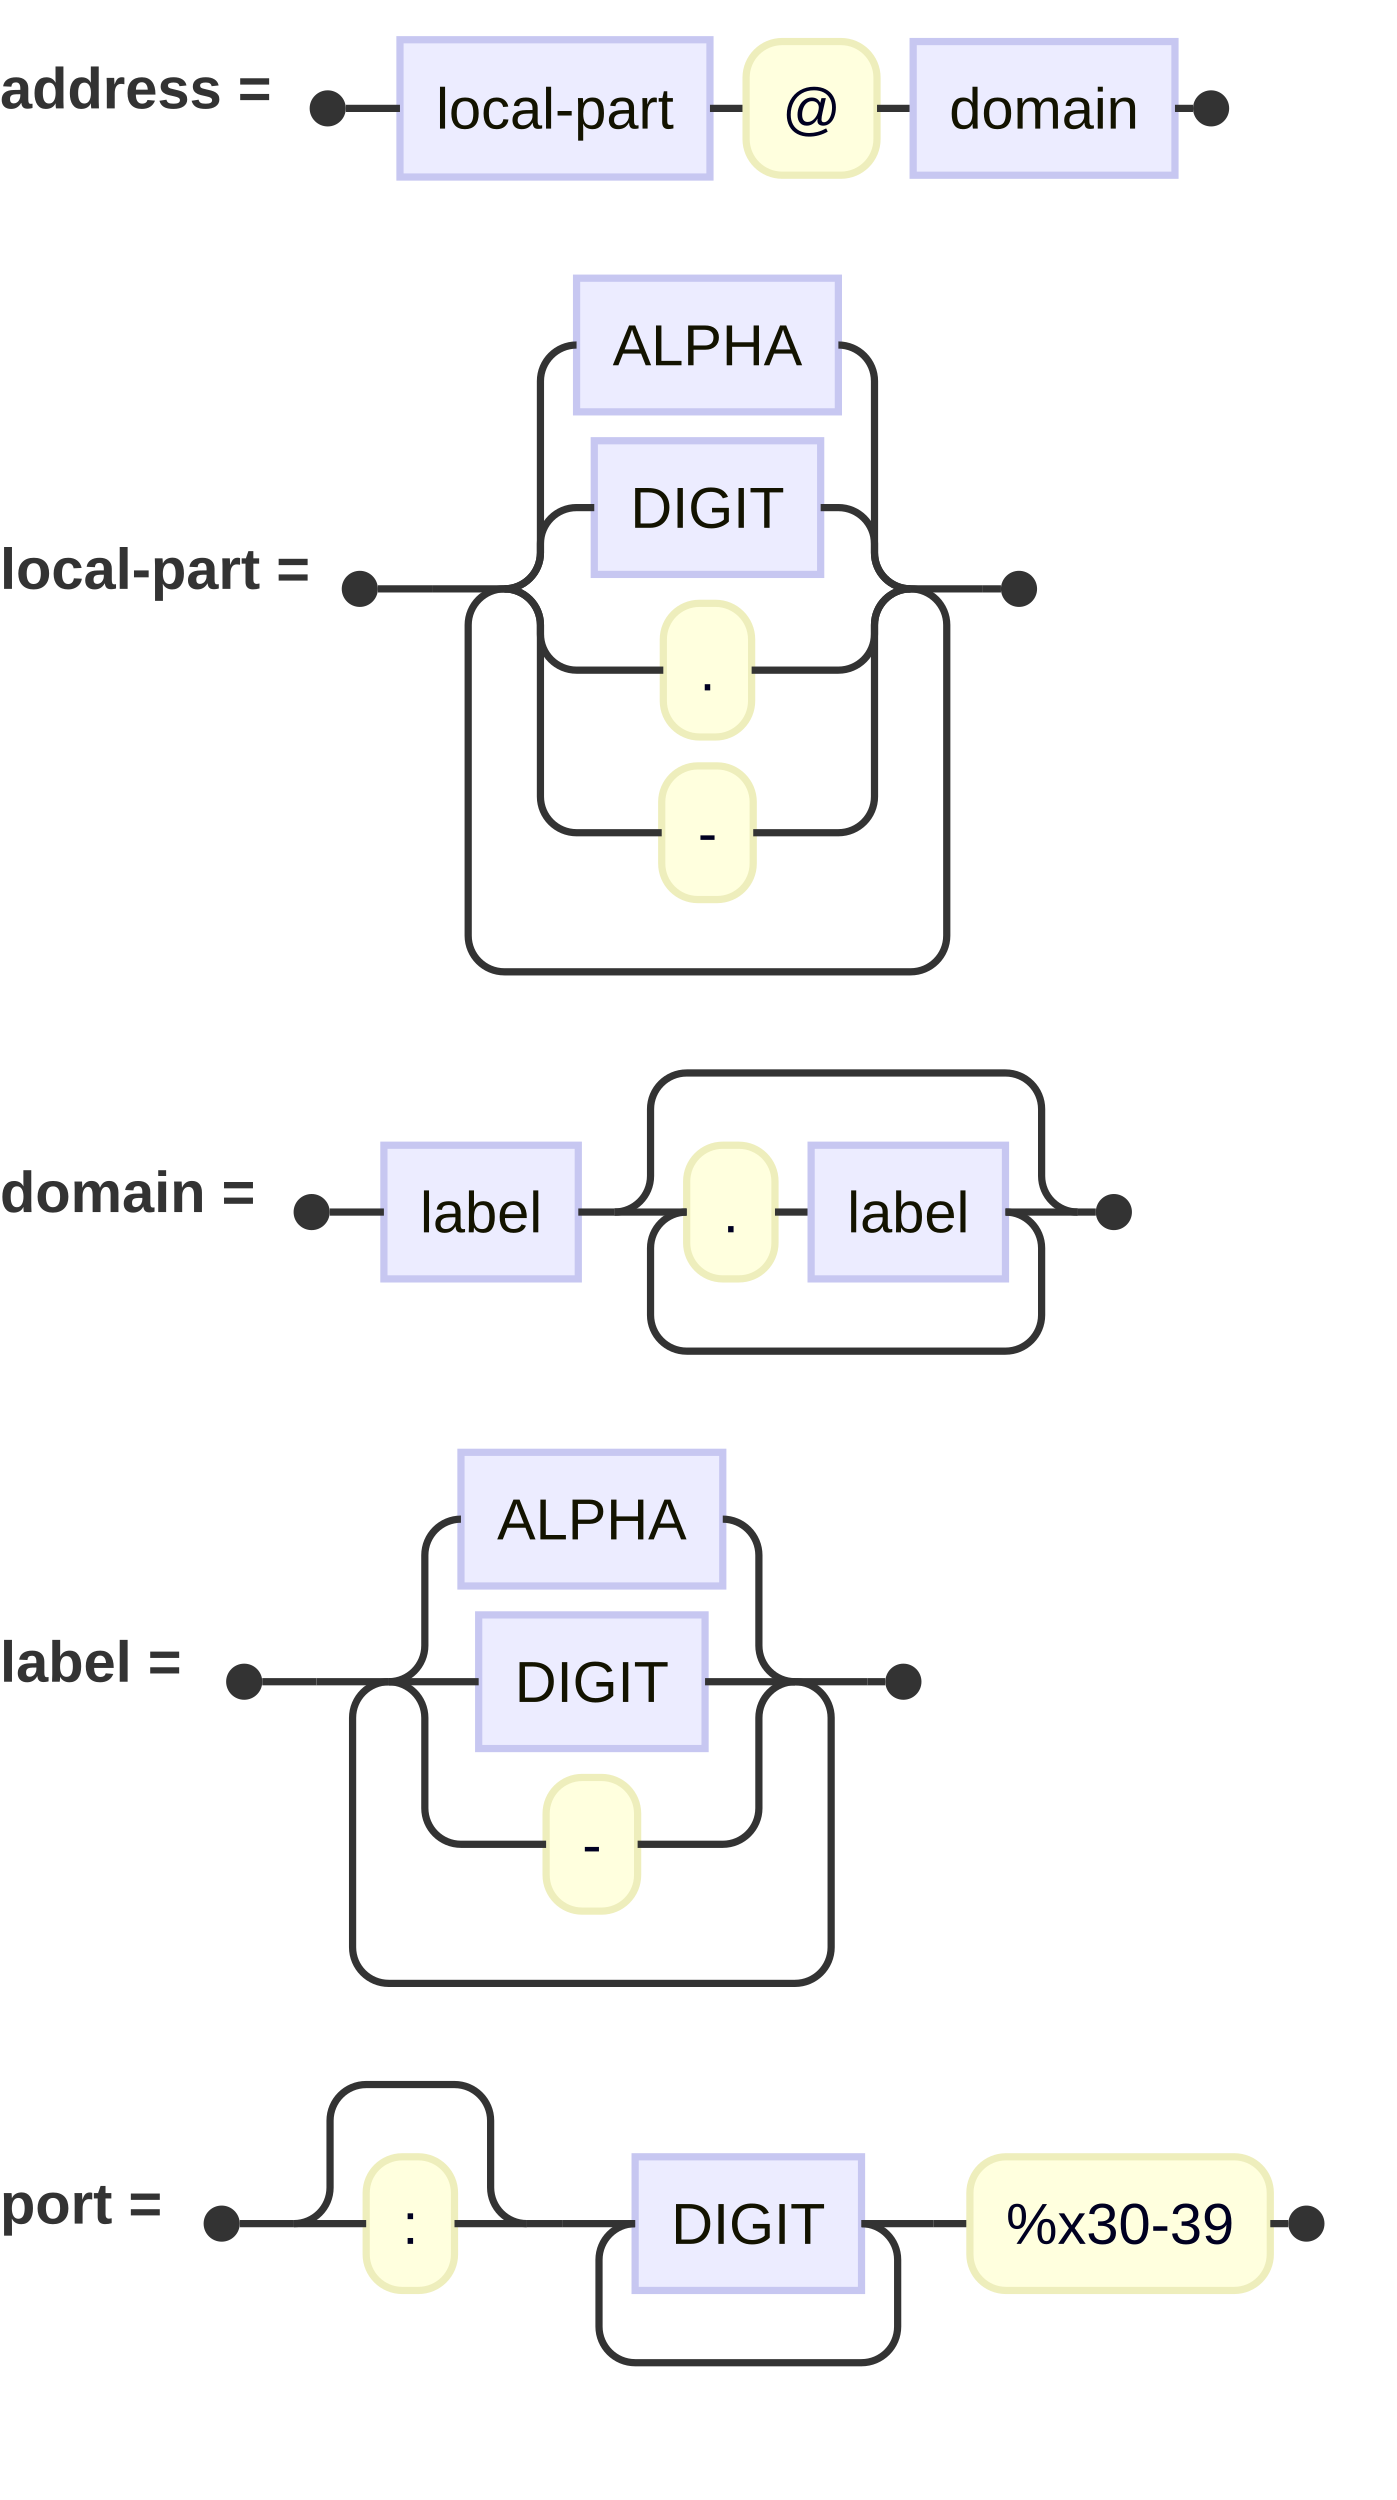
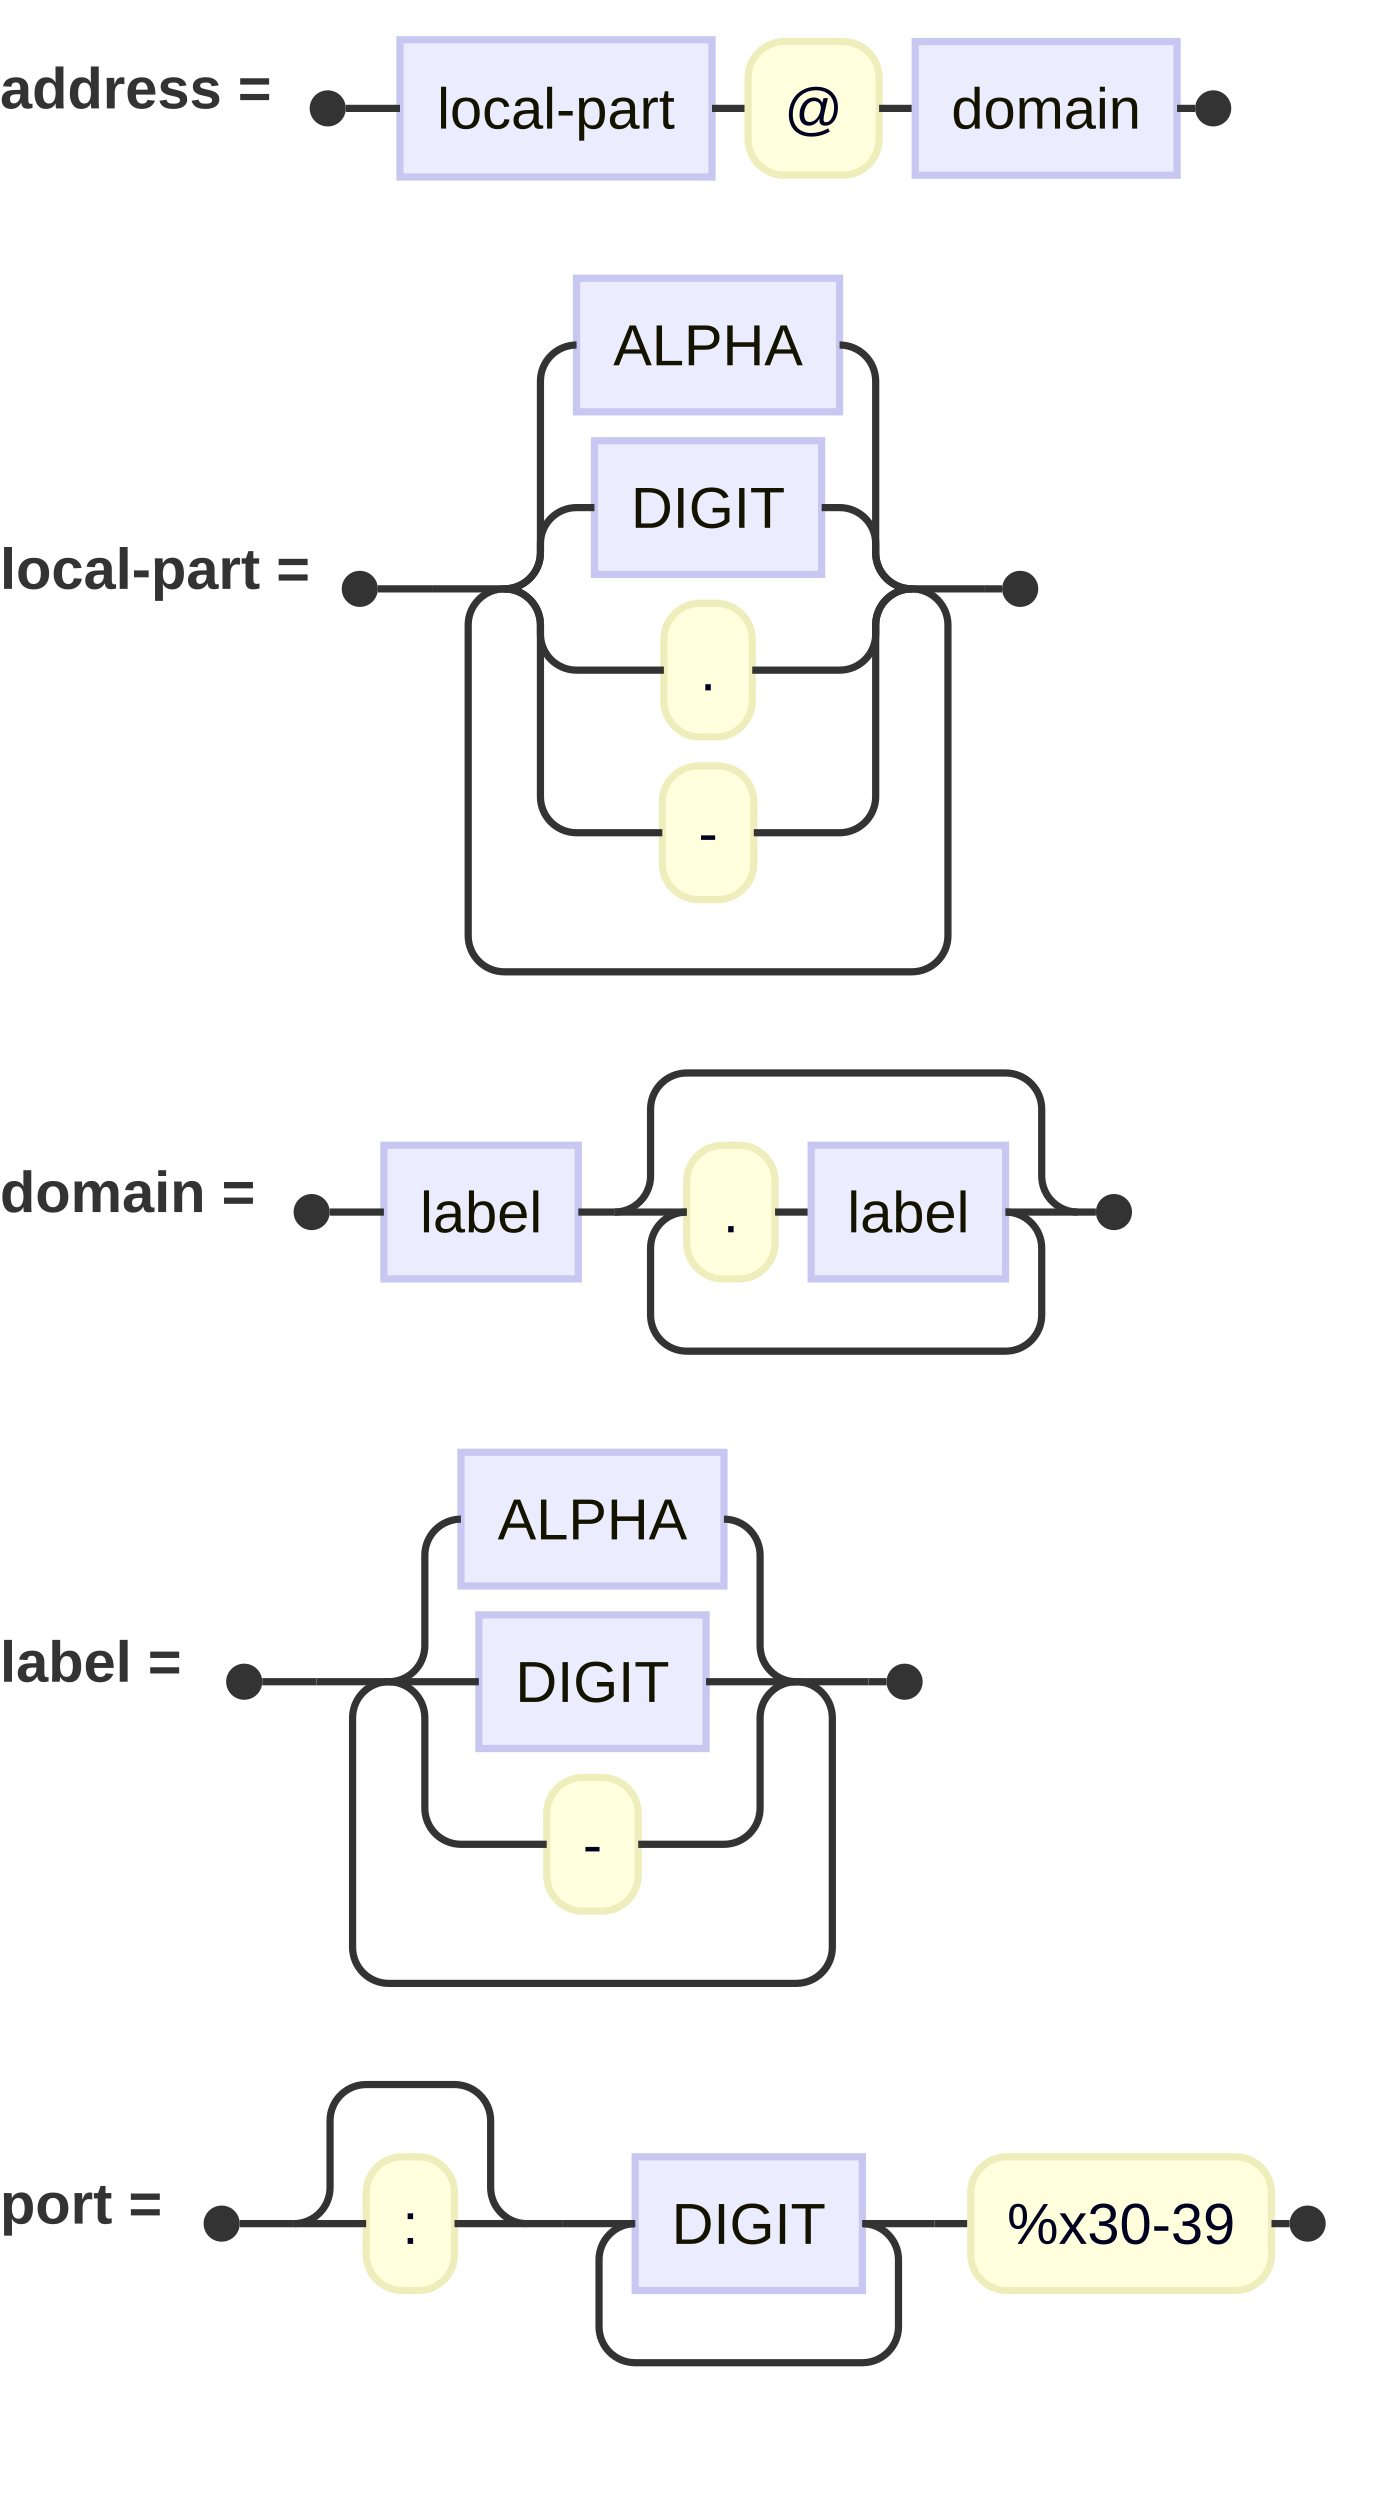
- <svg xmlns="http://www.w3.org/2000/svg" id="my-svg" width="100%" class="railroad-diagram" style="max-width: 386.617px; background-color: white;" viewBox="0 0 386.617 692" role="graphics-document document" aria-roledescription="railroadAbnf">
+ <svg xmlns="http://www.w3.org/2000/svg" id="my-svg" width="100%" class="railroad-diagram" style="max-width: 386.953px; background-color: white;" viewBox="0 0 386.953 692" role="graphics-document document" aria-roledescription="railroadAbnf">
  <style>#my-svg{font-family:"trebuchet ms", verdana, arial, sans-serif;font-size:16px;}#my-svg text{font-family:"trebuchet ms", verdana, arial, sans-serif;}</style>
  <g>
    <g class="railroad-rule">
      <g class="railroad-nonterminal">
-         <rect x="110.711" y="11" width="85.805" height="38" fill="#ececff" stroke="#c7c7f1" stroke-width="2" />
-         <text x="153.613" y="35.6" text-anchor="middle" font-size="16" fill="#131300">local-part</text>
+         <rect x="110.719" y="11" width="86.359" height="38" fill="#ececff" stroke="#c7c7f1" stroke-width="2" />
+         <text x="153.898" y="35.6" text-anchor="middle" font-size="16" fill="#131300">local-part</text>
      </g>
-       <path class="railroad-line" d="M196.516,30L206.516,30" fill="none" stroke="#333333" stroke-width="2" />
+       <path class="railroad-line" d="M197.078,30L207.078,30" fill="none" stroke="#333333" stroke-width="2" />
      <g class="railroad-terminal">
-         <rect x="206.516" y="11.5" width="36.242" height="37" rx="10" ry="10" fill="#ffffde" stroke="#eeeebc" stroke-width="2" />
-         <text x="224.637" y="35.6" text-anchor="middle" font-size="16" fill="#000021">@</text>
+         <rect x="207.078" y="11.5" width="36.25" height="37" rx="10" ry="10" fill="#ffffde" stroke="#eeeebc" stroke-width="2" />
+         <text x="225.203" y="35.6" text-anchor="middle" font-size="16" fill="#000021">@</text>
      </g>
-       <path class="railroad-line" d="M242.758,30L252.758,30" fill="none" stroke="#333333" stroke-width="2" />
+       <path class="railroad-line" d="M243.328,30L253.328,30" fill="none" stroke="#333333" stroke-width="2" />
      <g class="railroad-nonterminal">
-         <rect x="252.758" y="11.5" width="72.477" height="37" fill="#ececff" stroke="#c7c7f1" stroke-width="2" />
-         <text x="288.996" y="35.6" text-anchor="middle" font-size="16" fill="#131300">domain</text>
+         <rect x="253.328" y="11.5" width="72.484" height="37" fill="#ececff" stroke="#c7c7f1" stroke-width="2" />
+         <text x="289.57" y="35.6" text-anchor="middle" font-size="16" fill="#131300">domain</text>
      </g>
-       <path class="railroad-line" d="M95.711,30L110.711,30" fill="none" stroke="#333333" stroke-width="2" />
-       <path class="railroad-line" d="M325.234,30L330.234,30" fill="none" stroke="#333333" stroke-width="2" />
+       <path class="railroad-line" d="M95.719,30L110.719,30" fill="none" stroke="#333333" stroke-width="2" />
+       <path class="railroad-line" d="M325.812,30L330.812,30" fill="none" stroke="#333333" stroke-width="2" />
      <text class="railroad-rule-name" x="0" y="30" text-anchor="start" font-size="16" fill="#333333" font-weight="bold">address =</text>
      <g class="railroad-start">
-         <circle cx="90.711" cy="30" r="5" fill="#333333" stroke="none" />
+         <circle cx="90.719" cy="30" r="5" fill="#333333" stroke="none" />
      </g>
      <g class="railroad-end">
-         <circle cx="335.234" cy="30" r="5" fill="#333333" stroke="none" />
+         <circle cx="335.812" cy="30" r="5" fill="#333333" stroke="none" />
      </g>
    </g>
    <g class="railroad-rule">
      <g class="railroad-nonterminal">
-         <rect x="159.594" y="77" width="72.469" height="37" fill="#ececff" stroke="#c7c7f1" stroke-width="2" />
-         <text x="195.828" y="101.1" text-anchor="middle" font-size="16" fill="#131300">ALPHA</text>
+         <rect x="159.594" y="77" width="72.797" height="37" fill="#ececff" stroke="#c7c7f1" stroke-width="2" />
+         <text x="195.992" y="101.1" text-anchor="middle" font-size="16" fill="#131300">ALPHA</text>
      </g>
      <path class="railroad-line" d="M139.594,163C145.117,163,149.594,158.523,149.594,153L149.594,105.5C149.594,99.977,154.071,95.5,159.594,95.5L159.594,95.5" fill="none" stroke="#333333" stroke-width="2" />
-       <path class="railroad-line" d="M232.062,95.5L232.062,95.5C237.585,95.5,242.062,99.977,242.062,105.5L242.062,153C242.062,158.523,246.54,163,252.062,163" fill="none" stroke="#333333" stroke-width="2" />
+       <path class="railroad-line" d="M232.391,95.5L232.391,95.5C237.913,95.5,242.391,99.977,242.391,105.5L242.391,153C242.391,158.523,246.868,163,252.391,163" fill="none" stroke="#333333" stroke-width="2" />
      <g class="railroad-nonterminal">
-         <rect x="164.496" y="122" width="62.664" height="37" fill="#ececff" stroke="#c7c7f1" stroke-width="2" />
-         <text x="195.828" y="146.1" text-anchor="middle" font-size="16" fill="#131300">DIGIT</text>
+         <rect x="164.547" y="122" width="62.891" height="37" fill="#ececff" stroke="#c7c7f1" stroke-width="2" />
+         <text x="195.992" y="146.1" text-anchor="middle" font-size="16" fill="#131300">DIGIT</text>
      </g>
-       <path class="railroad-line" d="M139.594,163C145.117,163,149.594,158.523,149.594,153L149.594,150.5C149.594,144.977,154.071,140.5,159.594,140.5L164.496,140.5" fill="none" stroke="#333333" stroke-width="2" />
-       <path class="railroad-line" d="M227.16,140.5L232.062,140.5C237.585,140.5,242.062,144.977,242.062,150.5L242.062,153C242.062,158.523,246.54,163,252.062,163" fill="none" stroke="#333333" stroke-width="2" />
+       <path class="railroad-line" d="M139.594,163C145.117,163,149.594,158.523,149.594,153L149.594,150.5C149.594,144.977,154.071,140.5,159.594,140.5L164.547,140.5" fill="none" stroke="#333333" stroke-width="2" />
+       <path class="railroad-line" d="M227.438,140.5L232.391,140.5C237.913,140.5,242.391,144.977,242.391,150.5L242.391,153C242.391,158.523,246.868,163,252.391,163" fill="none" stroke="#333333" stroke-width="2" />
      <g class="railroad-terminal">
-         <rect x="183.605" y="167" width="24.445" height="37" rx="10" ry="10" fill="#ffffde" stroke="#eeeebc" stroke-width="2" />
-         <text x="195.828" y="191.1" text-anchor="middle" font-size="16" fill="#000021">.</text>
+         <rect x="183.766" y="167" width="24.453" height="37" rx="10" ry="10" fill="#ffffde" stroke="#eeeebc" stroke-width="2" />
+         <text x="195.992" y="191.1" text-anchor="middle" font-size="16" fill="#000021">.</text>
      </g>
-       <path class="railroad-line" d="M139.594,163C145.117,163,149.594,167.477,149.594,173L149.594,175.5C149.594,181.023,154.071,185.5,159.594,185.5L183.605,185.5" fill="none" stroke="#333333" stroke-width="2" />
-       <path class="railroad-line" d="M208.051,185.5L232.062,185.5C237.585,185.5,242.062,181.023,242.062,175.5L242.062,173C242.062,167.477,246.54,163,252.062,163" fill="none" stroke="#333333" stroke-width="2" />
+       <path class="railroad-line" d="M139.594,163C145.117,163,149.594,167.477,149.594,173L149.594,175.5C149.594,181.023,154.071,185.5,159.594,185.5L183.766,185.5" fill="none" stroke="#333333" stroke-width="2" />
+       <path class="railroad-line" d="M208.219,185.5L232.391,185.5C237.913,185.5,242.391,181.023,242.391,175.5L242.391,173C242.391,167.477,246.868,163,252.391,163" fill="none" stroke="#333333" stroke-width="2" />
      <g class="railroad-terminal">
-         <rect x="183.164" y="212" width="25.328" height="37" rx="10" ry="10" fill="#ffffde" stroke="#eeeebc" stroke-width="2" />
-         <text x="195.828" y="236.1" text-anchor="middle" font-size="16" fill="#000021">-</text>
+         <rect x="183.328" y="212" width="25.328" height="37" rx="10" ry="10" fill="#ffffde" stroke="#eeeebc" stroke-width="2" />
+         <text x="195.992" y="236.1" text-anchor="middle" font-size="16" fill="#000021">-</text>
      </g>
-       <path class="railroad-line" d="M139.594,163C145.117,163,149.594,167.477,149.594,173L149.594,220.5C149.594,226.023,154.071,230.5,159.594,230.5L183.164,230.5" fill="none" stroke="#333333" stroke-width="2" />
-       <path class="railroad-line" d="M208.492,230.5L232.062,230.5C237.585,230.5,242.062,226.023,242.062,220.5L242.062,173C242.062,167.477,246.54,163,252.062,163" fill="none" stroke="#333333" stroke-width="2" />
+       <path class="railroad-line" d="M139.594,163C145.117,163,149.594,167.477,149.594,173L149.594,220.5C149.594,226.023,154.071,230.5,159.594,230.5L183.328,230.5" fill="none" stroke="#333333" stroke-width="2" />
+       <path class="railroad-line" d="M208.656,230.5L232.391,230.5C237.913,230.5,242.391,226.023,242.391,220.5L242.391,173C242.391,167.477,246.868,163,252.391,163" fill="none" stroke="#333333" stroke-width="2" />
      <path class="railroad-line" d="M119.594,163L139.594,163" fill="none" stroke="#333333" stroke-width="2" />
-       <path class="railroad-line" d="M252.062,163L272.062,163" fill="none" stroke="#333333" stroke-width="2" />
-       <path class="railroad-line" d="M252.062,163C257.585,163,262.062,167.477,262.062,173L262.062,259C262.062,264.523,257.585,269,252.062,269L139.594,269C134.071,269,129.594,264.523,129.594,259L129.594,173C129.594,167.477,134.071,163,139.594,163" fill="none" stroke="#333333" stroke-width="2" />
+       <path class="railroad-line" d="M252.391,163L272.391,163" fill="none" stroke="#333333" stroke-width="2" />
+       <path class="railroad-line" d="M252.391,163C257.913,163,262.391,167.477,262.391,173L262.391,259C262.391,264.523,257.913,269,252.391,269L139.594,269C134.071,269,129.594,264.523,129.594,259L129.594,173C129.594,167.477,134.071,163,139.594,163" fill="none" stroke="#333333" stroke-width="2" />
      <path class="railroad-line" d="M104.594,163L119.594,163" fill="none" stroke="#333333" stroke-width="2" />
-       <path class="railroad-line" d="M272.062,163L277.062,163" fill="none" stroke="#333333" stroke-width="2" />
+       <path class="railroad-line" d="M272.391,163L277.391,163" fill="none" stroke="#333333" stroke-width="2" />
      <text class="railroad-rule-name" x="0" y="163" text-anchor="start" font-size="16" fill="#333333" font-weight="bold">local-part =</text>
      <g class="railroad-start">
        <circle cx="99.594" cy="163" r="5" fill="#333333" stroke="none" />
      </g>
      <g class="railroad-end">
-         <circle cx="282.062" cy="163" r="5" fill="#333333" stroke="none" />
+         <circle cx="282.391" cy="163" r="5" fill="#333333" stroke="none" />
      </g>
    </g>
    <g class="railroad-rule">
      <g class="railroad-nonterminal">
-         <rect x="106.266" y="317" width="53.805" height="37" fill="#ececff" stroke="#c7c7f1" stroke-width="2" />
-         <text x="133.168" y="341.1" text-anchor="middle" font-size="16" fill="#131300">label</text>
+         <rect x="106.266" y="317" width="53.812" height="37" fill="#ececff" stroke="#c7c7f1" stroke-width="2" />
+         <text x="133.172" y="341.1" text-anchor="middle" font-size="16" fill="#131300">label</text>
      </g>
-       <path class="railroad-line" d="M160.07,335.5L170.07,335.5" fill="none" stroke="#333333" stroke-width="2" />
+       <path class="railroad-line" d="M160.078,335.5L170.078,335.5" fill="none" stroke="#333333" stroke-width="2" />
      <g class="railroad-terminal">
-         <rect x="190.07" y="317" width="24.445" height="37" rx="10" ry="10" fill="#ffffde" stroke="#eeeebc" stroke-width="2" />
-         <text x="202.293" y="341.1" text-anchor="middle" font-size="16" fill="#000021">.</text>
+         <rect x="190.078" y="317" width="24.453" height="37" rx="10" ry="10" fill="#ffffde" stroke="#eeeebc" stroke-width="2" />
+         <text x="202.305" y="341.1" text-anchor="middle" font-size="16" fill="#000021">.</text>
      </g>
-       <path class="railroad-line" d="M214.516,335.5L224.516,335.5" fill="none" stroke="#333333" stroke-width="2" />
+       <path class="railroad-line" d="M214.531,335.5L224.531,335.5" fill="none" stroke="#333333" stroke-width="2" />
      <g class="railroad-nonterminal">
-         <rect x="224.516" y="317" width="53.805" height="37" fill="#ececff" stroke="#c7c7f1" stroke-width="2" />
-         <text x="251.418" y="341.1" text-anchor="middle" font-size="16" fill="#131300">label</text>
+         <rect x="224.531" y="317" width="53.812" height="37" fill="#ececff" stroke="#c7c7f1" stroke-width="2" />
+         <text x="251.438" y="341.1" text-anchor="middle" font-size="16" fill="#131300">label</text>
      </g>
-       <path class="railroad-line" d="M170.07,335.5L190.07,335.5" fill="none" stroke="#333333" stroke-width="2" />
-       <path class="railroad-line" d="M278.32,335.5L298.32,335.5" fill="none" stroke="#333333" stroke-width="2" />
-       <path class="railroad-line" d="M278.32,335.5C283.843,335.5,288.32,339.977,288.32,345.5L288.32,364C288.32,369.523,283.843,374,278.32,374L190.07,374C184.547,374,180.07,369.523,180.07,364L180.07,345.5C180.07,339.977,184.547,335.5,190.07,335.5" fill="none" stroke="#333333" stroke-width="2" />
-       <path class="railroad-line" d="M170.07,335.5C175.593,335.5,180.07,331.023,180.07,325.5L180.07,307C180.07,301.477,184.547,297,190.07,297L278.32,297C283.843,297,288.32,301.477,288.32,307L288.32,325.5C288.32,331.023,292.797,335.5,298.32,335.5" fill="none" stroke="#333333" stroke-width="2" />
+       <path class="railroad-line" d="M170.078,335.5L190.078,335.5" fill="none" stroke="#333333" stroke-width="2" />
+       <path class="railroad-line" d="M278.344,335.5L298.344,335.5" fill="none" stroke="#333333" stroke-width="2" />
+       <path class="railroad-line" d="M278.344,335.5C283.867,335.5,288.344,339.977,288.344,345.5L288.344,364C288.344,369.523,283.867,374,278.344,374L190.078,374C184.555,374,180.078,369.523,180.078,364L180.078,345.5C180.078,339.977,184.555,335.5,190.078,335.5" fill="none" stroke="#333333" stroke-width="2" />
+       <path class="railroad-line" d="M170.078,335.5C175.601,335.5,180.078,331.023,180.078,325.5L180.078,307C180.078,301.477,184.555,297,190.078,297L278.344,297C283.867,297,288.344,301.477,288.344,307L288.344,325.5C288.344,331.023,292.821,335.5,298.344,335.5" fill="none" stroke="#333333" stroke-width="2" />
      <path class="railroad-line" d="M91.266,335.5L106.266,335.5" fill="none" stroke="#333333" stroke-width="2" />
-       <path class="railroad-line" d="M298.32,335.5L303.32,335.5" fill="none" stroke="#333333" stroke-width="2" />
+       <path class="railroad-line" d="M298.344,335.5L303.344,335.5" fill="none" stroke="#333333" stroke-width="2" />
      <text class="railroad-rule-name" x="0" y="335.5" text-anchor="start" font-size="16" fill="#333333" font-weight="bold">domain =</text>
      <g class="railroad-start">
        <circle cx="86.266" cy="335.5" r="5" fill="#333333" stroke="none" />
      </g>
      <g class="railroad-end">
-         <circle cx="308.32" cy="335.5" r="5" fill="#333333" stroke="none" />
+         <circle cx="308.344" cy="335.5" r="5" fill="#333333" stroke="none" />
      </g>
    </g>
    <g class="railroad-rule">
      <g class="railroad-nonterminal">
-         <rect x="127.594" y="402" width="72.469" height="37" fill="#ececff" stroke="#c7c7f1" stroke-width="2" />
-         <text x="163.828" y="426.1" text-anchor="middle" font-size="16" fill="#131300">ALPHA</text>
+         <rect x="127.594" y="402" width="72.797" height="37" fill="#ececff" stroke="#c7c7f1" stroke-width="2" />
+         <text x="163.992" y="426.1" text-anchor="middle" font-size="16" fill="#131300">ALPHA</text>
      </g>
      <path class="railroad-line" d="M107.594,465.5C113.117,465.5,117.594,461.023,117.594,455.5L117.594,430.5C117.594,424.977,122.071,420.5,127.594,420.5L127.594,420.5" fill="none" stroke="#333333" stroke-width="2" />
-       <path class="railroad-line" d="M200.062,420.5L200.062,420.5C205.585,420.5,210.062,424.977,210.062,430.5L210.062,455.5C210.062,461.023,214.54,465.5,220.062,465.5" fill="none" stroke="#333333" stroke-width="2" />
+       <path class="railroad-line" d="M200.391,420.5L200.391,420.5C205.913,420.5,210.391,424.977,210.391,430.5L210.391,455.5C210.391,461.023,214.868,465.5,220.391,465.5" fill="none" stroke="#333333" stroke-width="2" />
      <g class="railroad-nonterminal">
-         <rect x="132.496" y="447" width="62.664" height="37" fill="#ececff" stroke="#c7c7f1" stroke-width="2" />
-         <text x="163.828" y="471.1" text-anchor="middle" font-size="16" fill="#131300">DIGIT</text>
+         <rect x="132.547" y="447" width="62.891" height="37" fill="#ececff" stroke="#c7c7f1" stroke-width="2" />
+         <text x="163.992" y="471.1" text-anchor="middle" font-size="16" fill="#131300">DIGIT</text>
      </g>
-       <path class="railroad-line" d="M107.594,465.5L132.496,465.5" fill="none" stroke="#333333" stroke-width="2" />
-       <path class="railroad-line" d="M195.16,465.5L220.062,465.5" fill="none" stroke="#333333" stroke-width="2" />
+       <path class="railroad-line" d="M107.594,465.5L132.547,465.5" fill="none" stroke="#333333" stroke-width="2" />
+       <path class="railroad-line" d="M195.438,465.5L220.391,465.5" fill="none" stroke="#333333" stroke-width="2" />
      <g class="railroad-terminal">
-         <rect x="151.164" y="492" width="25.328" height="37" rx="10" ry="10" fill="#ffffde" stroke="#eeeebc" stroke-width="2" />
-         <text x="163.828" y="516.1" text-anchor="middle" font-size="16" fill="#000021">-</text>
+         <rect x="151.328" y="492" width="25.328" height="37" rx="10" ry="10" fill="#ffffde" stroke="#eeeebc" stroke-width="2" />
+         <text x="163.992" y="516.1" text-anchor="middle" font-size="16" fill="#000021">-</text>
      </g>
-       <path class="railroad-line" d="M107.594,465.5C113.117,465.5,117.594,469.977,117.594,475.5L117.594,500.5C117.594,506.023,122.071,510.5,127.594,510.5L151.164,510.5" fill="none" stroke="#333333" stroke-width="2" />
-       <path class="railroad-line" d="M176.492,510.5L200.062,510.5C205.585,510.5,210.062,506.023,210.062,500.5L210.062,475.5C210.062,469.977,214.54,465.5,220.062,465.5" fill="none" stroke="#333333" stroke-width="2" />
+       <path class="railroad-line" d="M107.594,465.5C113.117,465.5,117.594,469.977,117.594,475.5L117.594,500.5C117.594,506.023,122.071,510.5,127.594,510.5L151.328,510.5" fill="none" stroke="#333333" stroke-width="2" />
+       <path class="railroad-line" d="M176.656,510.5L200.391,510.5C205.913,510.5,210.391,506.023,210.391,500.5L210.391,475.5C210.391,469.977,214.868,465.5,220.391,465.5" fill="none" stroke="#333333" stroke-width="2" />
      <path class="railroad-line" d="M87.594,465.5L107.594,465.5" fill="none" stroke="#333333" stroke-width="2" />
-       <path class="railroad-line" d="M220.062,465.5L240.062,465.5" fill="none" stroke="#333333" stroke-width="2" />
-       <path class="railroad-line" d="M220.062,465.5C225.585,465.5,230.062,469.977,230.062,475.5L230.062,539C230.062,544.523,225.585,549,220.062,549L107.594,549C102.071,549,97.594,544.523,97.594,539L97.594,475.5C97.594,469.977,102.071,465.5,107.594,465.5" fill="none" stroke="#333333" stroke-width="2" />
+       <path class="railroad-line" d="M220.391,465.5L240.391,465.5" fill="none" stroke="#333333" stroke-width="2" />
+       <path class="railroad-line" d="M220.391,465.5C225.913,465.5,230.391,469.977,230.391,475.5L230.391,539C230.391,544.523,225.913,549,220.391,549L107.594,549C102.071,549,97.594,544.523,97.594,539L97.594,475.5C97.594,469.977,102.071,465.5,107.594,465.5" fill="none" stroke="#333333" stroke-width="2" />
      <path class="railroad-line" d="M72.594,465.5L87.594,465.5" fill="none" stroke="#333333" stroke-width="2" />
-       <path class="railroad-line" d="M240.062,465.5L245.062,465.5" fill="none" stroke="#333333" stroke-width="2" />
+       <path class="railroad-line" d="M240.391,465.5L245.391,465.5" fill="none" stroke="#333333" stroke-width="2" />
      <text class="railroad-rule-name" x="0" y="465.5" text-anchor="start" font-size="16" fill="#333333" font-weight="bold">label =</text>
      <g class="railroad-start">
        <circle cx="67.594" cy="465.5" r="5" fill="#333333" stroke="none" />
      </g>
      <g class="railroad-end">
-         <circle cx="250.062" cy="465.5" r="5" fill="#333333" stroke="none" />
+         <circle cx="250.391" cy="465.5" r="5" fill="#333333" stroke="none" />
      </g>
    </g>
    <g class="railroad-rule">
      <g class="railroad-terminal">
-         <rect x="101.359" y="597" width="24.445" height="37" rx="10" ry="10" fill="#ffffde" stroke="#eeeebc" stroke-width="2" />
-         <text x="113.582" y="621.1" text-anchor="middle" font-size="16" fill="#000021">:</text>
+         <rect x="101.359" y="597" width="24.453" height="37" rx="10" ry="10" fill="#ffffde" stroke="#eeeebc" stroke-width="2" />
+         <text x="113.586" y="621.1" text-anchor="middle" font-size="16" fill="#000021">:</text>
      </g>
      <path class="railroad-line" d="M81.359,615.5L101.359,615.5" fill="none" stroke="#333333" stroke-width="2" />
-       <path class="railroad-line" d="M125.805,615.5L145.805,615.5" fill="none" stroke="#333333" stroke-width="2" />
-       <path class="railroad-line" d="M81.359,615.5C86.882,615.5,91.359,611.023,91.359,605.5L91.359,587C91.359,581.477,95.837,577,101.359,577L125.805,577C131.328,577,135.805,581.477,135.805,587L135.805,605.5C135.805,611.023,140.282,615.5,145.805,615.5" fill="none" stroke="#333333" stroke-width="2" />
-       <path class="railroad-line" d="M145.805,615.5L155.805,615.5" fill="none" stroke="#333333" stroke-width="2" />
+       <path class="railroad-line" d="M125.812,615.5L145.812,615.5" fill="none" stroke="#333333" stroke-width="2" />
+       <path class="railroad-line" d="M81.359,615.5C86.882,615.5,91.359,611.023,91.359,605.5L91.359,587C91.359,581.477,95.837,577,101.359,577L125.812,577C131.335,577,135.812,581.477,135.812,587L135.812,605.5C135.812,611.023,140.29,615.5,145.812,615.5" fill="none" stroke="#333333" stroke-width="2" />
+       <path class="railroad-line" d="M145.812,615.5L155.812,615.5" fill="none" stroke="#333333" stroke-width="2" />
      <g class="railroad-nonterminal">
-         <rect x="175.805" y="597" width="62.664" height="37" fill="#ececff" stroke="#c7c7f1" stroke-width="2" />
-         <text x="207.137" y="621.1" text-anchor="middle" font-size="16" fill="#131300">DIGIT</text>
+         <rect x="175.812" y="597" width="62.891" height="37" fill="#ececff" stroke="#c7c7f1" stroke-width="2" />
+         <text x="207.258" y="621.1" text-anchor="middle" font-size="16" fill="#131300">DIGIT</text>
      </g>
-       <path class="railroad-line" d="M155.805,615.5L175.805,615.5" fill="none" stroke="#333333" stroke-width="2" />
-       <path class="railroad-line" d="M238.469,615.5L258.469,615.5" fill="none" stroke="#333333" stroke-width="2" />
-       <path class="railroad-line" d="M238.469,615.5C243.992,615.5,248.469,619.977,248.469,625.5L248.469,644C248.469,649.523,243.992,654,238.469,654L175.805,654C170.282,654,165.805,649.523,165.805,644L165.805,625.5C165.805,619.977,170.282,615.5,175.805,615.5" fill="none" stroke="#333333" stroke-width="2" />
-       <path class="railroad-line" d="M258.469,615.5L268.469,615.5" fill="none" stroke="#333333" stroke-width="2" />
+       <path class="railroad-line" d="M155.812,615.5L175.812,615.5" fill="none" stroke="#333333" stroke-width="2" />
+       <path class="railroad-line" d="M238.703,615.5L258.703,615.5" fill="none" stroke="#333333" stroke-width="2" />
+       <path class="railroad-line" d="M238.703,615.5C244.226,615.5,248.703,619.977,248.703,625.5L248.703,644C248.703,649.523,244.226,654,238.703,654L175.812,654C170.29,654,165.812,649.523,165.812,644L165.812,625.5C165.812,619.977,170.29,615.5,175.812,615.5" fill="none" stroke="#333333" stroke-width="2" />
+       <path class="railroad-line" d="M258.703,615.5L268.703,615.5" fill="none" stroke="#333333" stroke-width="2" />
      <g class="railroad-terminal">
-         <rect x="268.469" y="597" width="83.148" height="37" rx="10" ry="10" fill="#ffffde" stroke="#eeeebc" stroke-width="2" />
-         <text x="310.043" y="621.1" text-anchor="middle" font-size="16" fill="#000021">%x30-39</text>
+         <rect x="268.703" y="597" width="83.25" height="37" rx="10" ry="10" fill="#ffffde" stroke="#eeeebc" stroke-width="2" />
+         <text x="310.328" y="621.1" text-anchor="middle" font-size="16" fill="#000021">%x30-39</text>
      </g>
      <path class="railroad-line" d="M66.359,615.5L81.359,615.5" fill="none" stroke="#333333" stroke-width="2" />
-       <path class="railroad-line" d="M351.617,615.5L356.617,615.5" fill="none" stroke="#333333" stroke-width="2" />
+       <path class="railroad-line" d="M351.953,615.5L356.953,615.5" fill="none" stroke="#333333" stroke-width="2" />
      <text class="railroad-rule-name" x="0" y="615.5" text-anchor="start" font-size="16" fill="#333333" font-weight="bold">port =</text>
      <g class="railroad-start">
        <circle cx="61.359" cy="615.5" r="5" fill="#333333" stroke="none" />
      </g>
      <g class="railroad-end">
-         <circle cx="361.617" cy="615.5" r="5" fill="#333333" stroke="none" />
+         <circle cx="361.953" cy="615.5" r="5" fill="#333333" stroke="none" />
      </g>
    </g>
  </g>
</svg>
